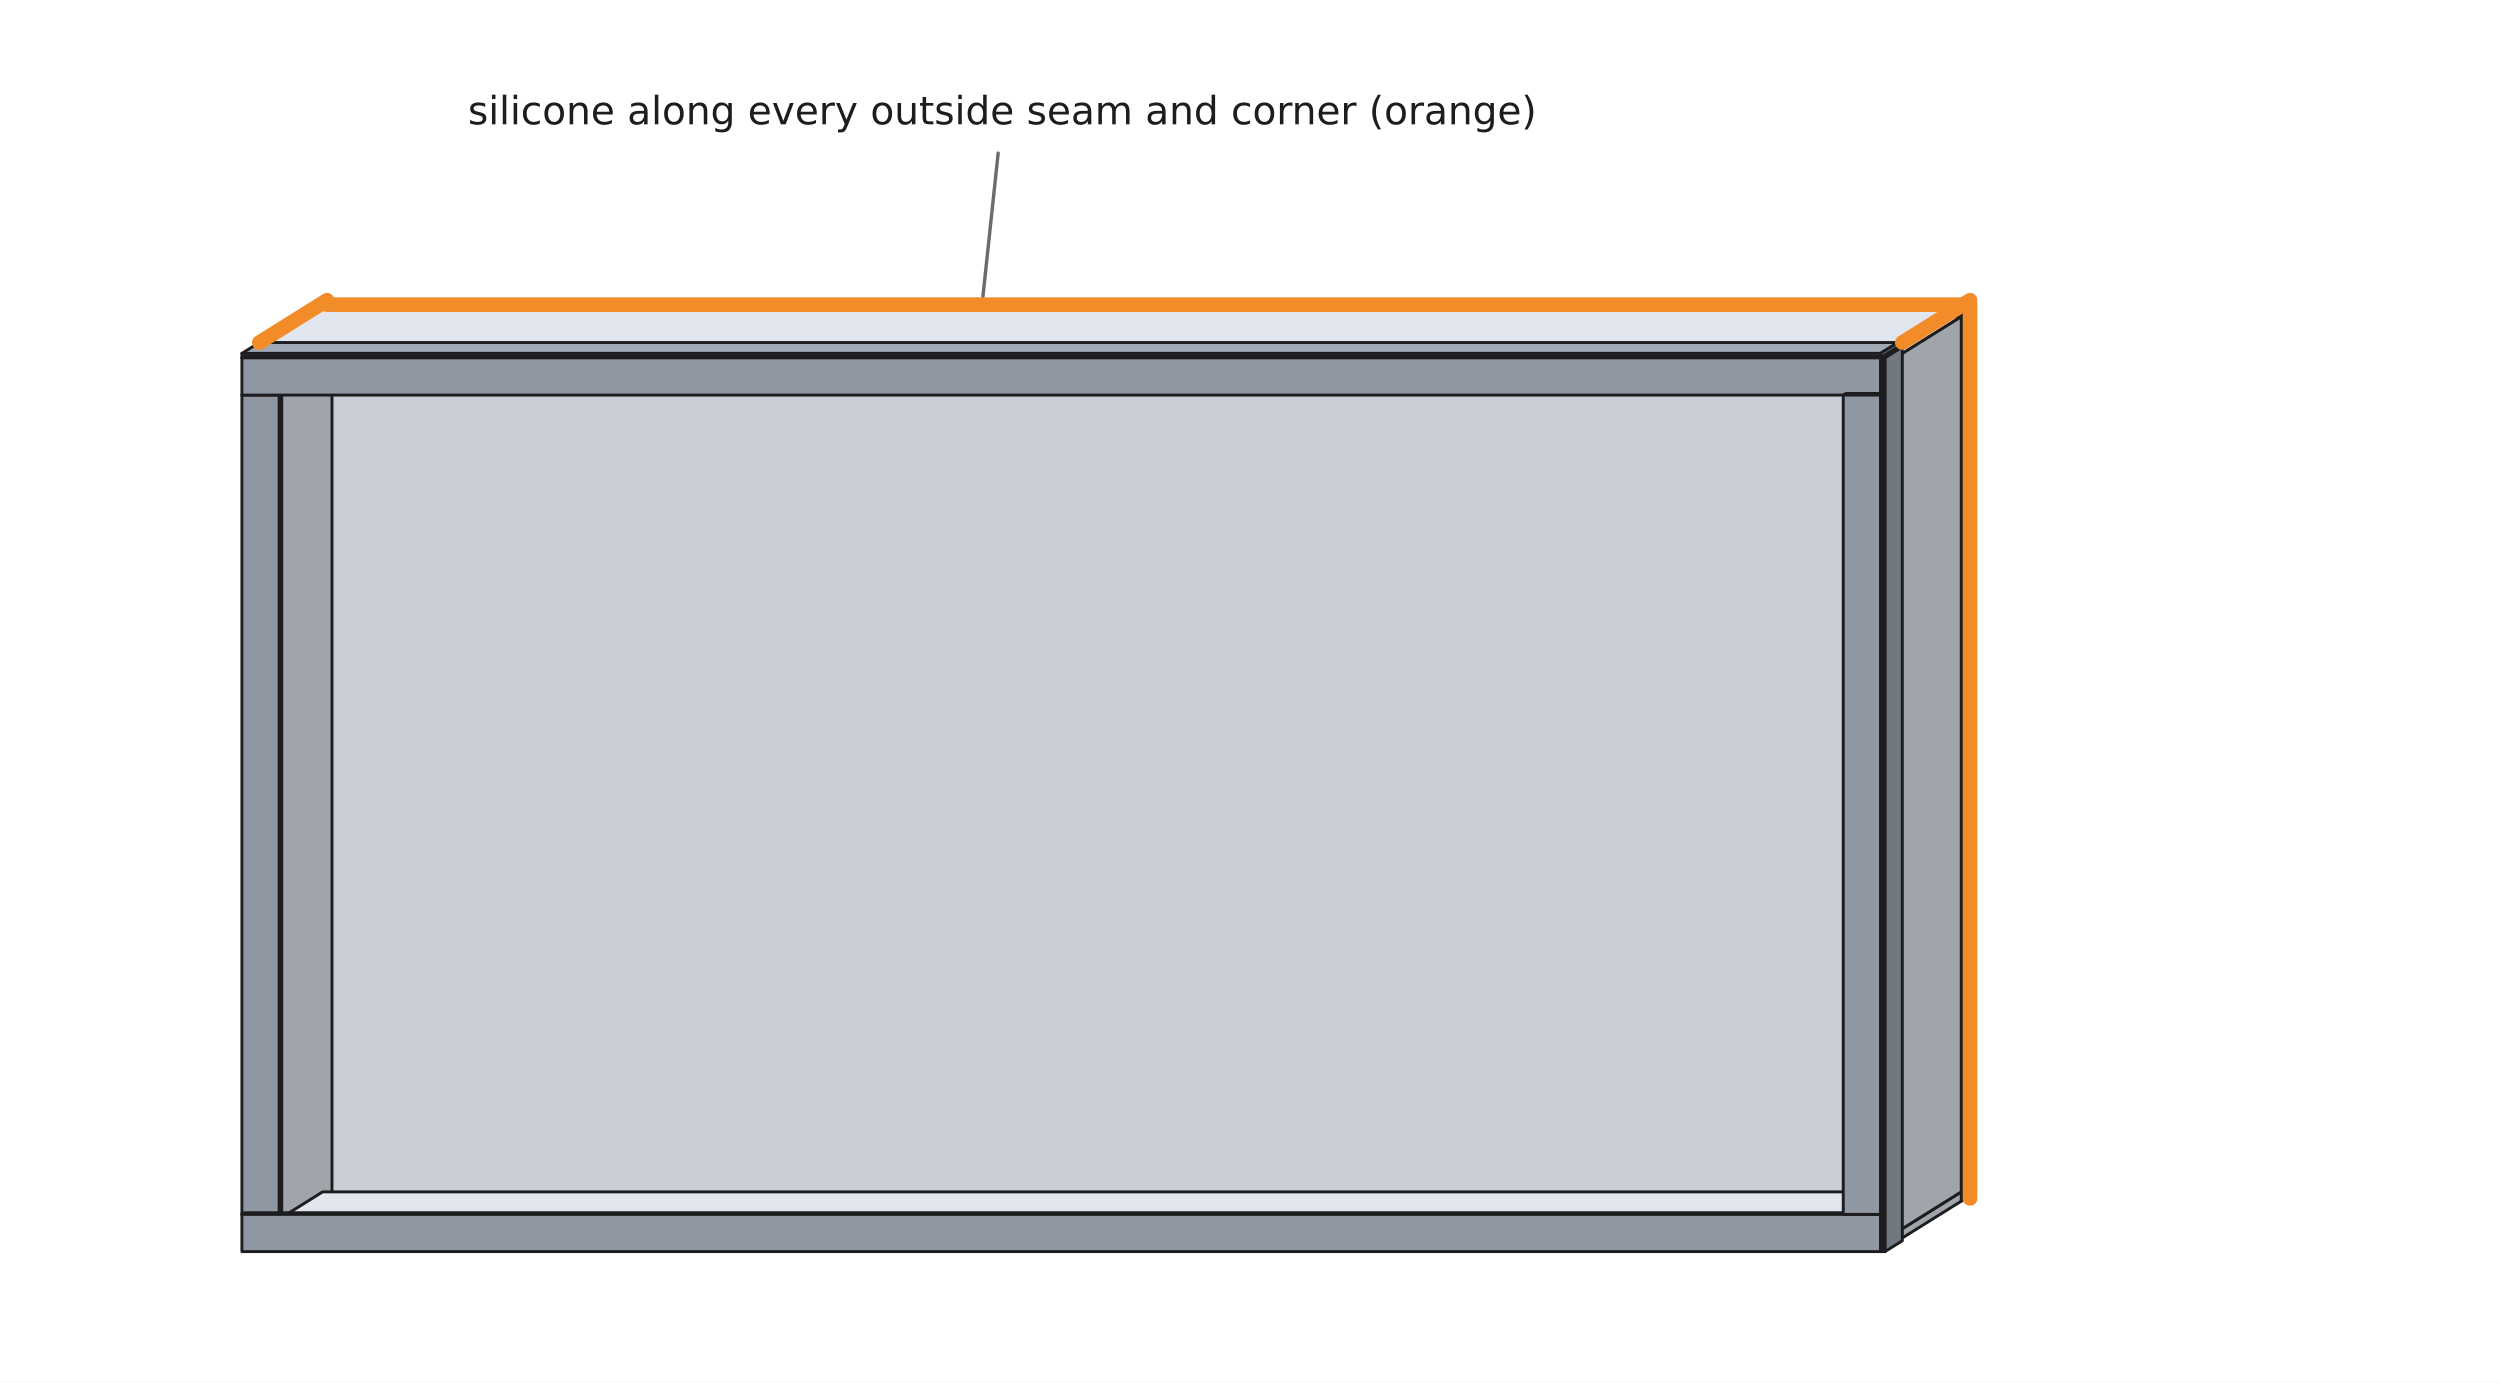
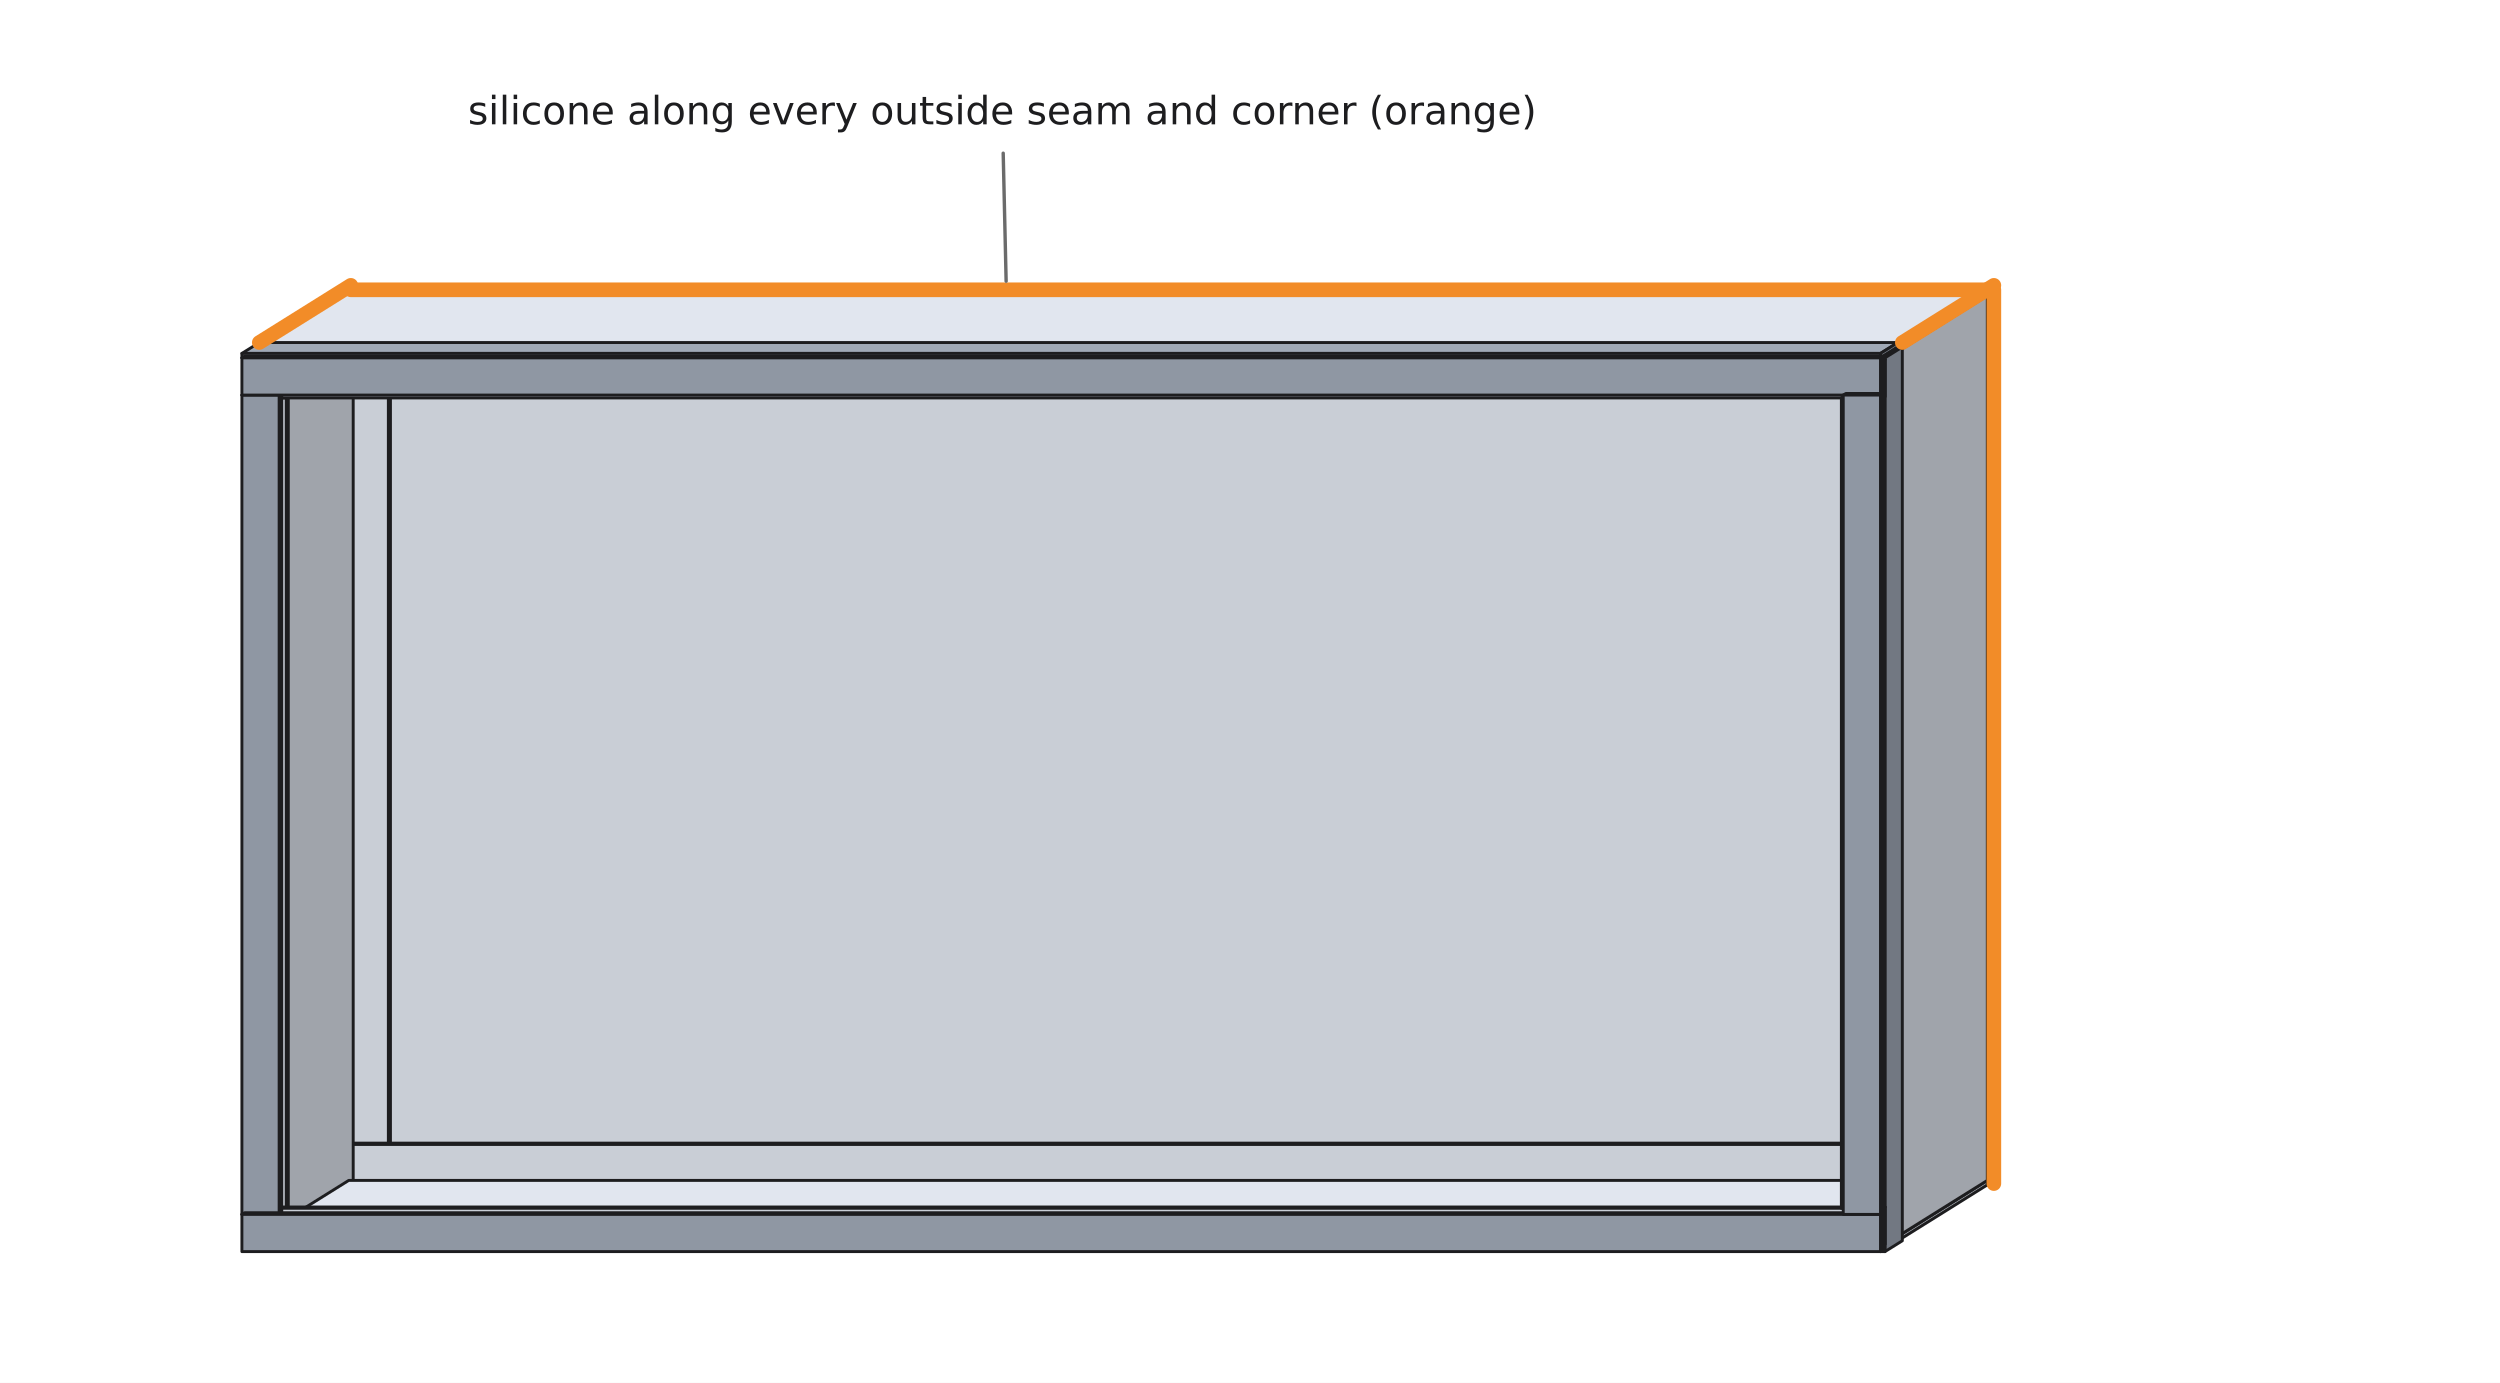
<svg xmlns="http://www.w3.org/2000/svg" xmlns:xlink="http://www.w3.org/1999/xlink" width="512.64pt" height="283.549pt" viewBox="0 0 512.64 283.549" version="1.1">
  <defs>
    <style type="text/css">*{stroke-linejoin: round; stroke-linecap: butt}</style>
  </defs>
  <g id="figure_1">
    <g id="patch_1">
      <path d="M 0 283.549  L 512.64 283.549  L 512.64 0  L 0 0  z " style="fill: #ffffff" />
    </g>
    <g id="axes_1">
      <g id="patch_2">
-         <path d="M 66.166 63.032  L 402.166 63.032  L 403.057 62.475  L 67.057 62.475  z " clip-path="url(#p89af760e39)" style="fill: #e1e6ef; stroke: #1d1d1f; stroke-width: 0.6" />
+         <path d="M 71.509 59.693  L 407.509 59.693  L 407.936 59.426  L 71.936 59.426  z " clip-path="url(#p5ec06b569a)" style="fill: #e1e6ef; stroke: #1d1d1f; stroke-width: 0.6" />
      </g>
      <g id="patch_3">
-         <path d="M 402.166 246.305  L 403.057 245.748  L 403.057 62.475  L 402.166 63.032  z " clip-path="url(#p89af760e39)" style="fill: #a0a4ab; stroke: #1d1d1f; stroke-width: 0.6" />
+         <path d="M 407.509 242.966  L 407.936 242.699  L 407.936 59.426  L 407.509 59.693  z " clip-path="url(#p5ec06b569a)" style="fill: #a0a4ab; stroke: #1d1d1f; stroke-width: 0.6" />
      </g>
      <g id="patch_4">
-         <path d="M 66.166 246.305  L 402.166 246.305  L 402.166 63.032  L 66.166 63.032  z " clip-path="url(#p89af760e39)" style="fill: #c9ced6; stroke: #1d1d1f; stroke-width: 0.6" />
+         <path d="M 71.509 242.966  L 407.509 242.966  L 407.509 59.693  L 71.509 59.693  z " clip-path="url(#p5ec06b569a)" style="fill: #c9ced6; stroke: #1d1d1f; stroke-width: 0.6" />
      </g>
      <g id="patch_5">
-         <path d="M 50.138 74.956  L 52.047 74.956  L 68.075 64.941  L 66.166 64.941  z " clip-path="url(#p89af760e39)" style="fill: #e1e6ef; stroke: #1d1d1f; stroke-width: 0.6" />
+         <path d="M 71.998 68.513  L 79.634 68.513  L 80.062 68.246  L 72.425 68.246  z " clip-path="url(#p5ec06b569a)" style="fill: #e1e6ef; stroke: #1d1d1f; stroke-width: 0.6" />
      </g>
      <g id="patch_6">
-         <path d="M 52.047 254.411  L 68.075 244.395  L 68.075 64.941  L 52.047 74.956  z " clip-path="url(#p89af760e39)" style="fill: #a0a4ab; stroke: #1d1d1f; stroke-width: 0.6" />
+         <path d="M 79.634 234.68  L 80.062 234.413  L 80.062 68.246  L 79.634 68.513  z " clip-path="url(#p5ec06b569a)" style="fill: #a0a4ab; stroke: #1d1d1f; stroke-width: 0.6" />
      </g>
      <g id="patch_7">
-         <path d="M 50.138 254.411  L 52.047 254.411  L 52.047 74.956  L 50.138 74.956  z " clip-path="url(#p89af760e39)" style="fill: #c9ced6; stroke: #1d1d1f; stroke-width: 0.6" />
+         <path d="M 71.998 234.68  L 79.634 234.68  L 79.634 68.513  L 71.998 68.513  z " clip-path="url(#p5ec06b569a)" style="fill: #c9ced6; stroke: #1d1d1f; stroke-width: 0.6" />
      </g>
      <g id="patch_8">
-         <path d="M 50.138 254.411  L 386.138 254.411  L 402.166 244.395  L 66.166 244.395  z " clip-path="url(#p89af760e39)" style="fill: #e1e6ef; stroke: #1d1d1f; stroke-width: 0.6" />
+         <path d="M 71.082 234.68  L 407.082 234.68  L 407.509 234.413  L 71.509 234.413  z " clip-path="url(#p5ec06b569a)" style="fill: #e1e6ef; stroke: #1d1d1f; stroke-width: 0.6" />
      </g>
      <g id="patch_9">
-         <path d="M 386.138 256.32  L 402.166 246.305  L 402.166 244.395  L 386.138 254.411  z " clip-path="url(#p89af760e39)" style="fill: #a0a4ab; stroke: #1d1d1f; stroke-width: 0.6" />
+         <path d="M 407.082 242.317  L 407.509 242.05  L 407.509 234.413  L 407.082 234.68  z " clip-path="url(#p5ec06b569a)" style="fill: #a0a4ab; stroke: #1d1d1f; stroke-width: 0.6" />
      </g>
      <g id="patch_10">
-         <path d="M 50.138 256.32  L 386.138 256.32  L 386.138 254.411  L 50.138 254.411  z " clip-path="url(#p89af760e39)" style="fill: #c9ced6; stroke: #1d1d1f; stroke-width: 0.6" />
+         <path d="M 71.082 242.317  L 407.082 242.317  L 407.082 234.68  L 71.082 234.68  z " clip-path="url(#p5ec06b569a)" style="fill: #c9ced6; stroke: #1d1d1f; stroke-width: 0.6" />
      </g>
      <g id="patch_11">
-         <path d="M 50.138 73.047  L 386.138 73.047  L 402.166 63.032  L 66.166 63.032  z " clip-path="url(#p89af760e39)" style="fill: #e1e6ef; stroke: #1d1d1f; stroke-width: 0.6" />
+         <path d="M 71.082 60.877  L 407.082 60.877  L 407.509 60.61  L 71.509 60.61  z " clip-path="url(#p5ec06b569a)" style="fill: #e1e6ef; stroke: #1d1d1f; stroke-width: 0.6" />
      </g>
      <g id="patch_12">
-         <path d="M 386.138 74.956  L 402.166 64.941  L 402.166 63.032  L 386.138 73.047  z " clip-path="url(#p89af760e39)" style="fill: #a0a4ab; stroke: #1d1d1f; stroke-width: 0.6" />
+         <path d="M 407.082 68.513  L 407.509 68.246  L 407.509 60.61  L 407.082 60.877  z " clip-path="url(#p5ec06b569a)" style="fill: #a0a4ab; stroke: #1d1d1f; stroke-width: 0.6" />
      </g>
      <g id="patch_13">
-         <path d="M 50.138 74.956  L 386.138 74.956  L 386.138 73.047  L 50.138 73.047  z " clip-path="url(#p89af760e39)" style="fill: #c9ced6; stroke: #1d1d1f; stroke-width: 0.6" />
+         <path d="M 71.082 68.513  L 407.082 68.513  L 407.082 60.877  L 71.082 60.877  z " clip-path="url(#p5ec06b569a)" style="fill: #c9ced6; stroke: #1d1d1f; stroke-width: 0.6" />
      </g>
      <g id="patch_14">
-         <path d="M 384.229 74.956  L 386.138 74.956  L 402.166 64.941  L 400.257 64.941  z " clip-path="url(#p89af760e39)" style="fill: #e1e6ef; stroke: #1d1d1f; stroke-width: 0.6" />
+         <path d="M 398.529 68.513  L 406.165 68.513  L 406.593 68.246  L 398.956 68.246  z " clip-path="url(#p5ec06b569a)" style="fill: #e1e6ef; stroke: #1d1d1f; stroke-width: 0.6" />
      </g>
      <g id="patch_15">
-         <path d="M 386.138 254.411  L 402.166 244.395  L 402.166 64.941  L 386.138 74.956  z " clip-path="url(#p89af760e39)" style="fill: #a0a4ab; stroke: #1d1d1f; stroke-width: 0.6" />
+         <path d="M 406.165 234.68  L 406.593 234.413  L 406.593 68.246  L 406.165 68.513  z " clip-path="url(#p5ec06b569a)" style="fill: #a0a4ab; stroke: #1d1d1f; stroke-width: 0.6" />
      </g>
      <g id="patch_16">
-         <path d="M 384.229 254.411  L 386.138 254.411  L 386.138 74.956  L 384.229 74.956  z " clip-path="url(#p89af760e39)" style="fill: #c9ced6; stroke: #1d1d1f; stroke-width: 0.6" />
+         <path d="M 398.529 234.68  L 406.165 234.68  L 406.165 68.513  L 398.529 68.513  z " clip-path="url(#p5ec06b569a)" style="fill: #c9ced6; stroke: #1d1d1f; stroke-width: 0.6" />
      </g>
      <g id="patch_17">
-         <path d="M 49.604 72.465  L 385.604 72.465  L 389.166 70.239  L 53.166 70.239  z " clip-path="url(#p89af760e39)" style="fill: #a0a9b6; stroke: #1d1d1f; stroke-width: 0.6" />
+         <path d="M 50.138 73.964  L 51.055 73.964  L 72.425 60.61  L 71.509 60.61  z " clip-path="url(#p5ec06b569a)" style="fill: #e1e6ef; stroke: #1d1d1f; stroke-width: 0.6" />
      </g>
      <g id="patch_18">
-         <path d="M 385.604 73.381  L 389.166 71.155  L 389.166 70.239  L 385.604 72.465  z " clip-path="url(#p89af760e39)" style="fill: #727882; stroke: #1d1d1f; stroke-width: 0.6" />
+         <path d="M 51.055 255.404  L 72.425 242.05  L 72.425 60.61  L 51.055 73.964  z " clip-path="url(#p5ec06b569a)" style="fill: #a0a4ab; stroke: #1d1d1f; stroke-width: 0.6" />
      </g>
      <g id="patch_19">
-         <path d="M 49.604 73.381  L 385.604 73.381  L 385.604 72.465  L 49.604 72.465  z " clip-path="url(#p89af760e39)" style="fill: #8f97a3; stroke: #1d1d1f; stroke-width: 0.6" />
+         <path d="M 50.138 255.404  L 51.055 255.404  L 51.055 73.964  L 50.138 73.964  z " clip-path="url(#p5ec06b569a)" style="fill: #c9ced6; stroke: #1d1d1f; stroke-width: 0.6" />
      </g>
      <g id="patch_20">
-         <path d="M 385.604 73.381  L 386.52 73.381  L 390.082 71.155  L 389.166 71.155  z " clip-path="url(#p89af760e39)" style="fill: #a0a9b6; stroke: #1d1d1f; stroke-width: 0.6" />
+         <path d="M 50.138 255.404  L 386.138 255.404  L 407.509 242.05  L 71.509 242.05  z " clip-path="url(#p5ec06b569a)" style="fill: #e1e6ef; stroke: #1d1d1f; stroke-width: 0.6" />
      </g>
      <g id="patch_21">
-         <path d="M 386.52 256.654  L 390.082 254.428  L 390.082 71.155  L 386.52 73.381  z " clip-path="url(#p89af760e39)" style="fill: #727882; stroke: #1d1d1f; stroke-width: 0.6" />
+         <path d="M 386.138 256.32  L 407.509 242.966  L 407.509 242.05  L 386.138 255.404  z " clip-path="url(#p5ec06b569a)" style="fill: #a0a4ab; stroke: #1d1d1f; stroke-width: 0.6" />
      </g>
      <g id="patch_22">
-         <path d="M 385.604 256.654  L 386.52 256.654  L 386.52 73.381  L 385.604 73.381  z " clip-path="url(#p89af760e39)" style="fill: #8f97a3; stroke: #1d1d1f; stroke-width: 0.6" />
+         <path d="M 50.138 256.32  L 386.138 256.32  L 386.138 255.404  L 50.138 255.404  z " clip-path="url(#p5ec06b569a)" style="fill: #c9ced6; stroke: #1d1d1f; stroke-width: 0.6" />
      </g>
      <g id="patch_23">
-         <path d="M 49.604 81.017  L 57.24 81.017  L 57.775 80.684  L 50.138 80.684  z " clip-path="url(#p89af760e39)" style="fill: #a0a9b6; stroke: #1d1d1f; stroke-width: 0.6" />
+         <path d="M 50.138 73.047  L 386.138 73.047  L 407.509 59.693  L 71.509 59.693  z " clip-path="url(#p5ec06b569a)" style="fill: #e1e6ef; stroke: #1d1d1f; stroke-width: 0.6" />
      </g>
      <g id="patch_24">
-         <path d="M 57.24 249.017  L 57.775 248.684  L 57.775 80.684  L 57.24 81.017  z " clip-path="url(#p89af760e39)" style="fill: #727882; stroke: #1d1d1f; stroke-width: 0.6" />
+         <path d="M 386.138 73.964  L 407.509 60.61  L 407.509 59.693  L 386.138 73.047  z " clip-path="url(#p5ec06b569a)" style="fill: #a0a4ab; stroke: #1d1d1f; stroke-width: 0.6" />
      </g>
      <g id="patch_25">
-         <path d="M 49.604 249.017  L 57.24 249.017  L 57.24 81.017  L 49.604 81.017  z " clip-path="url(#p89af760e39)" style="fill: #8f97a3; stroke: #1d1d1f; stroke-width: 0.6" />
+         <path d="M 50.138 73.964  L 386.138 73.964  L 386.138 73.047  L 50.138 73.047  z " clip-path="url(#p5ec06b569a)" style="fill: #c9ced6; stroke: #1d1d1f; stroke-width: 0.6" />
      </g>
      <g id="patch_26">
-         <path d="M 49.604 249.017  L 385.604 249.017  L 386.138 248.684  L 50.138 248.684  z " clip-path="url(#p89af760e39)" style="fill: #a0a9b6; stroke: #1d1d1f; stroke-width: 0.6" />
+         <path d="M 385.222 73.964  L 386.138 73.964  L 407.509 60.61  L 406.593 60.61  z " clip-path="url(#p5ec06b569a)" style="fill: #e1e6ef; stroke: #1d1d1f; stroke-width: 0.6" />
      </g>
      <g id="patch_27">
-         <path d="M 385.604 256.654  L 386.138 256.32  L 386.138 248.684  L 385.604 249.017  z " clip-path="url(#p89af760e39)" style="fill: #727882; stroke: #1d1d1f; stroke-width: 0.6" />
+         <path d="M 386.138 255.404  L 407.509 242.05  L 407.509 60.61  L 386.138 73.964  z " clip-path="url(#p5ec06b569a)" style="fill: #a0a4ab; stroke: #1d1d1f; stroke-width: 0.6" />
      </g>
      <g id="patch_28">
-         <path d="M 49.604 256.654  L 385.604 256.654  L 385.604 249.017  L 49.604 249.017  z " clip-path="url(#p89af760e39)" style="fill: #8f97a3; stroke: #1d1d1f; stroke-width: 0.6" />
+         <path d="M 385.222 255.404  L 386.138 255.404  L 386.138 73.964  L 385.222 73.964  z " clip-path="url(#p5ec06b569a)" style="fill: #c9ced6; stroke: #1d1d1f; stroke-width: 0.6" />
      </g>
      <g id="patch_29">
-         <path d="M 49.604 73.381  L 385.604 73.381  L 386.138 73.047  L 50.138 73.047  z " clip-path="url(#p89af760e39)" style="fill: #a0a9b6; stroke: #1d1d1f; stroke-width: 0.6" />
+         <path d="M 49.604 72.465  L 385.604 72.465  L 389.166 70.239  L 53.166 70.239  z " clip-path="url(#p5ec06b569a)" style="fill: #a0a9b6; stroke: #1d1d1f; stroke-width: 0.6" />
      </g>
      <g id="patch_30">
-         <path d="M 385.604 81.017  L 386.138 80.684  L 386.138 73.047  L 385.604 73.381  z " clip-path="url(#p89af760e39)" style="fill: #727882; stroke: #1d1d1f; stroke-width: 0.6" />
+         <path d="M 385.604 73.381  L 389.166 71.155  L 389.166 70.239  L 385.604 72.465  z " clip-path="url(#p5ec06b569a)" style="fill: #727882; stroke: #1d1d1f; stroke-width: 0.6" />
      </g>
      <g id="patch_31">
-         <path d="M 49.604 81.017  L 385.604 81.017  L 385.604 73.381  L 49.604 73.381  z " clip-path="url(#p89af760e39)" style="fill: #8f97a3; stroke: #1d1d1f; stroke-width: 0.6" />
+         <path d="M 49.604 73.381  L 385.604 73.381  L 385.604 72.465  L 49.604 72.465  z " clip-path="url(#p5ec06b569a)" style="fill: #8f97a3; stroke: #1d1d1f; stroke-width: 0.6" />
      </g>
      <g id="patch_32">
-         <path d="M 377.968 81.017  L 385.604 81.017  L 386.138 80.684  L 378.502 80.684  z " clip-path="url(#p89af760e39)" style="fill: #a0a9b6; stroke: #1d1d1f; stroke-width: 0.6" />
+         <path d="M 385.604 73.381  L 386.52 73.381  L 390.082 71.155  L 389.166 71.155  z " clip-path="url(#p5ec06b569a)" style="fill: #a0a9b6; stroke: #1d1d1f; stroke-width: 0.6" />
      </g>
      <g id="patch_33">
-         <path d="M 385.604 249.017  L 386.138 248.684  L 386.138 80.684  L 385.604 81.017  z " clip-path="url(#p89af760e39)" style="fill: #727882; stroke: #1d1d1f; stroke-width: 0.6" />
+         <path d="M 386.52 256.654  L 390.082 254.428  L 390.082 71.155  L 386.52 73.381  z " clip-path="url(#p5ec06b569a)" style="fill: #727882; stroke: #1d1d1f; stroke-width: 0.6" />
      </g>
      <g id="patch_34">
-         <path d="M 377.968 249.017  L 385.604 249.017  L 385.604 81.017  L 377.968 81.017  z " clip-path="url(#p89af760e39)" style="fill: #8f97a3; stroke: #1d1d1f; stroke-width: 0.6" />
+         <path d="M 385.604 256.654  L 386.52 256.654  L 386.52 73.381  L 385.604 73.381  z " clip-path="url(#p5ec06b569a)" style="fill: #8f97a3; stroke: #1d1d1f; stroke-width: 0.6" />
+       </g>
+       <g id="patch_35">
+         <path d="M 51.055 81.6  L 58.691 81.6  L 59.118 81.333  L 51.482 81.333  z " clip-path="url(#p5ec06b569a)" style="fill: #e1e6ef; stroke: #1d1d1f; stroke-width: 0.6" />
+       </g>
+       <g id="patch_36">
+         <path d="M 58.691 247.767  L 59.118 247.5  L 59.118 81.333  L 58.691 81.6  z " clip-path="url(#p5ec06b569a)" style="fill: #a0a4ab; stroke: #1d1d1f; stroke-width: 0.6" />
+       </g>
+       <g id="patch_37">
+         <path d="M 51.055 247.767  L 58.691 247.767  L 58.691 81.6  L 51.055 81.6  z " clip-path="url(#p5ec06b569a)" style="fill: #c9ced6; stroke: #1d1d1f; stroke-width: 0.6" />
+       </g>
+       <g id="patch_38">
+         <path d="M 50.138 247.767  L 386.138 247.767  L 386.566 247.5  L 50.566 247.5  z " clip-path="url(#p5ec06b569a)" style="fill: #e1e6ef; stroke: #1d1d1f; stroke-width: 0.6" />
+       </g>
+       <g id="patch_39">
+         <path d="M 386.138 255.404  L 386.566 255.137  L 386.566 247.5  L 386.138 247.767  z " clip-path="url(#p5ec06b569a)" style="fill: #a0a4ab; stroke: #1d1d1f; stroke-width: 0.6" />
+       </g>
+       <g id="patch_40">
+         <path d="M 50.138 255.404  L 386.138 255.404  L 386.138 247.767  L 50.138 247.767  z " clip-path="url(#p5ec06b569a)" style="fill: #c9ced6; stroke: #1d1d1f; stroke-width: 0.6" />
+       </g>
+       <g id="patch_41">
+         <path d="M 50.138 73.964  L 386.138 73.964  L 386.566 73.697  L 50.566 73.697  z " clip-path="url(#p5ec06b569a)" style="fill: #e1e6ef; stroke: #1d1d1f; stroke-width: 0.6" />
+       </g>
+       <g id="patch_42">
+         <path d="M 386.138 81.6  L 386.566 81.333  L 386.566 73.697  L 386.138 73.964  z " clip-path="url(#p5ec06b569a)" style="fill: #a0a4ab; stroke: #1d1d1f; stroke-width: 0.6" />
+       </g>
+       <g id="patch_43">
+         <path d="M 50.138 81.6  L 386.138 81.6  L 386.138 73.964  L 50.138 73.964  z " clip-path="url(#p5ec06b569a)" style="fill: #c9ced6; stroke: #1d1d1f; stroke-width: 0.6" />
+       </g>
+       <g id="patch_44">
+         <path d="M 377.585 81.6  L 385.222 81.6  L 385.649 81.333  L 378.013 81.333  z " clip-path="url(#p5ec06b569a)" style="fill: #e1e6ef; stroke: #1d1d1f; stroke-width: 0.6" />
+       </g>
+       <g id="patch_45">
+         <path d="M 385.222 247.767  L 385.649 247.5  L 385.649 81.333  L 385.222 81.6  z " clip-path="url(#p5ec06b569a)" style="fill: #a0a4ab; stroke: #1d1d1f; stroke-width: 0.6" />
+       </g>
+       <g id="patch_46">
+         <path d="M 377.585 247.767  L 385.222 247.767  L 385.222 81.6  L 377.585 81.6  z " clip-path="url(#p5ec06b569a)" style="fill: #c9ced6; stroke: #1d1d1f; stroke-width: 0.6" />
+       </g>
+       <g id="patch_47">
+         <path d="M 49.604 81.017  L 57.24 81.017  L 57.775 80.684  L 50.138 80.684  z " clip-path="url(#p5ec06b569a)" style="fill: #a0a9b6; stroke: #1d1d1f; stroke-width: 0.6" />
+       </g>
+       <g id="patch_48">
+         <path d="M 57.24 249.017  L 57.775 248.684  L 57.775 80.684  L 57.24 81.017  z " clip-path="url(#p5ec06b569a)" style="fill: #727882; stroke: #1d1d1f; stroke-width: 0.6" />
+       </g>
+       <g id="patch_49">
+         <path d="M 49.604 249.017  L 57.24 249.017  L 57.24 81.017  L 49.604 81.017  z " clip-path="url(#p5ec06b569a)" style="fill: #8f97a3; stroke: #1d1d1f; stroke-width: 0.6" />
+       </g>
+       <g id="patch_50">
+         <path d="M 49.604 249.017  L 385.604 249.017  L 386.138 248.684  L 50.138 248.684  z " clip-path="url(#p5ec06b569a)" style="fill: #a0a9b6; stroke: #1d1d1f; stroke-width: 0.6" />
+       </g>
+       <g id="patch_51">
+         <path d="M 385.604 256.654  L 386.138 256.32  L 386.138 248.684  L 385.604 249.017  z " clip-path="url(#p5ec06b569a)" style="fill: #727882; stroke: #1d1d1f; stroke-width: 0.6" />
+       </g>
+       <g id="patch_52">
+         <path d="M 49.604 256.654  L 385.604 256.654  L 385.604 249.017  L 49.604 249.017  z " clip-path="url(#p5ec06b569a)" style="fill: #8f97a3; stroke: #1d1d1f; stroke-width: 0.6" />
+       </g>
+       <g id="patch_53">
+         <path d="M 49.604 73.381  L 385.604 73.381  L 386.138 73.047  L 50.138 73.047  z " clip-path="url(#p5ec06b569a)" style="fill: #a0a9b6; stroke: #1d1d1f; stroke-width: 0.6" />
+       </g>
+       <g id="patch_54">
+         <path d="M 385.604 81.017  L 386.138 80.684  L 386.138 73.047  L 385.604 73.381  z " clip-path="url(#p5ec06b569a)" style="fill: #727882; stroke: #1d1d1f; stroke-width: 0.6" />
+       </g>
+       <g id="patch_55">
+         <path d="M 49.604 81.017  L 385.604 81.017  L 385.604 73.381  L 49.604 73.381  z " clip-path="url(#p5ec06b569a)" style="fill: #8f97a3; stroke: #1d1d1f; stroke-width: 0.6" />
+       </g>
+       <g id="patch_56">
+         <path d="M 377.968 81.017  L 385.604 81.017  L 386.138 80.684  L 378.502 80.684  z " clip-path="url(#p5ec06b569a)" style="fill: #a0a9b6; stroke: #1d1d1f; stroke-width: 0.6" />
+       </g>
+       <g id="patch_57">
+         <path d="M 385.604 249.017  L 386.138 248.684  L 386.138 80.684  L 385.604 81.017  z " clip-path="url(#p5ec06b569a)" style="fill: #727882; stroke: #1d1d1f; stroke-width: 0.6" />
+       </g>
+       <g id="patch_58">
+         <path d="M 377.968 249.017  L 385.604 249.017  L 385.604 81.017  L 377.968 81.017  z " clip-path="url(#p5ec06b569a)" style="fill: #8f97a3; stroke: #1d1d1f; stroke-width: 0.6" />
      </g>
      <g id="line2d_1">
-         <path d="M 67.057 62.475  L 403.057 62.475  " clip-path="url(#p89af760e39)" style="fill: none; stroke: #f28c28; stroke-width: 3; stroke-linecap: round" />
+         <path d="M 71.936 59.426  L 407.936 59.426  " clip-path="url(#p5ec06b569a)" style="fill: none; stroke: #f28c28; stroke-width: 3; stroke-linecap: round" />
      </g>
      <g id="line2d_2">
-         <path d="M 403.973 245.748  L 403.973 62.475  " clip-path="url(#p89af760e39)" style="fill: none; stroke: #f28c28; stroke-width: 3; stroke-linecap: round" />
+         <path d="M 408.853 242.699  L 408.853 59.426  " clip-path="url(#p5ec06b569a)" style="fill: none; stroke: #f28c28; stroke-width: 3; stroke-linecap: round" />
      </g>
      <g id="line2d_3">
-         <path d="M 390.082 70.239  L 403.973 61.559  " clip-path="url(#p89af760e39)" style="fill: none; stroke: #f28c28; stroke-width: 3; stroke-linecap: round" />
+         <path d="M 390.082 70.239  L 408.853 58.51  " clip-path="url(#p5ec06b569a)" style="fill: none; stroke: #f28c28; stroke-width: 3; stroke-linecap: round" />
      </g>
      <g id="line2d_4">
-         <path d="M 53.166 70.239  L 67.057 61.559  " clip-path="url(#p89af760e39)" style="fill: none; stroke: #f28c28; stroke-width: 3; stroke-linecap: round" />
-       </g>
-       <g id="patch_35">
-         <path d="M 204.679 31.401  Q 203.121 46.059 201.563 60.716  " style="fill: none; stroke: #6b6b6b; stroke-width: 0.7; stroke-linecap: round" />
+         <path d="M 53.166 70.239  L 71.936 58.51  " clip-path="url(#p5ec06b569a)" style="fill: none; stroke: #f28c28; stroke-width: 3; stroke-linecap: round" />
+       </g>
+       <g id="patch_59">
+         <path d="M 205.712 31.417  Q 206.013 44.539 206.313 57.661  " style="fill: none; stroke: #6b6b6b; stroke-width: 0.7; stroke-linecap: round" />
      </g>
      <g id="text_1">
        <g style="fill: #1d1d1f" transform="translate(95.95636 25.48935) scale(0.08 -0.08)">
          <defs>
            <path id="DejaVuSans-56" d="M 2834 3397  L 2834 2853  Q 2591 2978 2328 3040  Q 2066 3103 1784 3103  Q 1356 3103 1142 2972  Q 928 2841 928 2578  Q 928 2378 1081 2264  Q 1234 2150 1697 2047  L 1894 2003  Q 2506 1872 2764 1633  Q 3022 1394 3022 966  Q 3022 478 2636 193  Q 2250 -91 1575 -91  Q 1294 -91 989 -36  Q 684 19 347 128  L 347 722  Q 666 556 975 473  Q 1284 391 1588 391  Q 1994 391 2212 530  Q 2431 669 2431 922  Q 2431 1156 2273 1281  Q 2116 1406 1581 1522  L 1381 1569  Q 847 1681 609 1914  Q 372 2147 372 2553  Q 372 3047 722 3315  Q 1072 3584 1716 3584  Q 2034 3584 2315 3537  Q 2597 3491 2834 3397  z " transform="scale(0.015625)" />
            <path id="DejaVuSans-4c" d="M 603 3500  L 1178 3500  L 1178 0  L 603 0  L 603 3500  z M 603 4863  L 1178 4863  L 1178 4134  L 603 4134  L 603 4863  z " transform="scale(0.015625)" />
            <path id="DejaVuSans-4f" d="M 603 4863  L 1178 4863  L 1178 0  L 603 0  L 603 4863  z " transform="scale(0.015625)" />
            <path id="DejaVuSans-46" d="M 3122 3366  L 3122 2828  Q 2878 2963 2633 3030  Q 2388 3097 2138 3097  Q 1578 3097 1268 2742  Q 959 2388 959 1747  Q 959 1106 1268 751  Q 1578 397 2138 397  Q 2388 397 2633 464  Q 2878 531 3122 666  L 3122 134  Q 2881 22 2623 -34  Q 2366 -91 2075 -91  Q 1284 -91 818 406  Q 353 903 353 1747  Q 353 2603 823 3093  Q 1294 3584 2113 3584  Q 2378 3584 2631 3529  Q 2884 3475 3122 3366  z " transform="scale(0.015625)" />
            <path id="DejaVuSans-52" d="M 1959 3097  Q 1497 3097 1228 2736  Q 959 2375 959 1747  Q 959 1119 1226 758  Q 1494 397 1959 397  Q 2419 397 2687 759  Q 2956 1122 2956 1747  Q 2956 2369 2687 2733  Q 2419 3097 1959 3097  z M 1959 3584  Q 2709 3584 3137 3096  Q 3566 2609 3566 1747  Q 3566 888 3137 398  Q 2709 -91 1959 -91  Q 1206 -91 779 398  Q 353 888 353 1747  Q 353 2609 779 3096  Q 1206 3584 1959 3584  z " transform="scale(0.015625)" />
            <path id="DejaVuSans-51" d="M 3513 2113  L 3513 0  L 2938 0  L 2938 2094  Q 2938 2591 2744 2837  Q 2550 3084 2163 3084  Q 1697 3084 1428 2787  Q 1159 2491 1159 1978  L 1159 0  L 581 0  L 581 3500  L 1159 3500  L 1159 2956  Q 1366 3272 1645 3428  Q 1925 3584 2291 3584  Q 2894 3584 3203 3211  Q 3513 2838 3513 2113  z " transform="scale(0.015625)" />
            <path id="DejaVuSans-48" d="M 3597 1894  L 3597 1613  L 953 1613  Q 991 1019 1311 708  Q 1631 397 2203 397  Q 2534 397 2845 478  Q 3156 559 3463 722  L 3463 178  Q 3153 47 2828 -22  Q 2503 -91 2169 -91  Q 1331 -91 842 396  Q 353 884 353 1716  Q 353 2575 817 3079  Q 1281 3584 2069 3584  Q 2775 3584 3186 3129  Q 3597 2675 3597 1894  z M 3022 2063  Q 3016 2534 2758 2815  Q 2500 3097 2075 3097  Q 1594 3097 1305 2825  Q 1016 2553 972 2059  L 3022 2063  z " transform="scale(0.015625)" />
            <path id="DejaVuSans-3" transform="scale(0.015625)" />
            <path id="DejaVuSans-44" d="M 2194 1759  Q 1497 1759 1228 1600  Q 959 1441 959 1056  Q 959 750 1161 570  Q 1363 391 1709 391  Q 2188 391 2477 730  Q 2766 1069 2766 1631  L 2766 1759  L 2194 1759  z M 3341 1997  L 3341 0  L 2766 0  L 2766 531  Q 2569 213 2275 61  Q 1981 -91 1556 -91  Q 1019 -91 701 211  Q 384 513 384 1019  Q 384 1609 779 1909  Q 1175 2209 1959 2209  L 2766 2209  L 2766 2266  Q 2766 2663 2505 2880  Q 2244 3097 1772 3097  Q 1472 3097 1187 3025  Q 903 2953 641 2809  L 641 3341  Q 956 3463 1253 3523  Q 1550 3584 1831 3584  Q 2591 3584 2966 3190  Q 3341 2797 3341 1997  z " transform="scale(0.015625)" />
            <path id="DejaVuSans-4a" d="M 2906 1791  Q 2906 2416 2648 2759  Q 2391 3103 1925 3103  Q 1463 3103 1205 2759  Q 947 2416 947 1791  Q 947 1169 1205 825  Q 1463 481 1925 481  Q 2391 481 2648 825  Q 2906 1169 2906 1791  z M 3481 434  Q 3481 -459 3084 -895  Q 2688 -1331 1869 -1331  Q 1566 -1331 1297 -1286  Q 1028 -1241 775 -1147  L 775 -588  Q 1028 -725 1275 -790  Q 1522 -856 1778 -856  Q 2344 -856 2625 -561  Q 2906 -266 2906 331  L 2906 616  Q 2728 306 2450 153  Q 2172 0 1784 0  Q 1141 0 747 490  Q 353 981 353 1791  Q 353 2603 747 3093  Q 1141 3584 1784 3584  Q 2172 3584 2450 3431  Q 2728 3278 2906 2969  L 2906 3500  L 3481 3500  L 3481 434  z " transform="scale(0.015625)" />
            <path id="DejaVuSans-59" d="M 191 3500  L 800 3500  L 1894 563  L 2988 3500  L 3597 3500  L 2284 0  L 1503 0  L 191 3500  z " transform="scale(0.015625)" />
            <path id="DejaVuSans-55" d="M 2631 2963  Q 2534 3019 2420 3045  Q 2306 3072 2169 3072  Q 1681 3072 1420 2755  Q 1159 2438 1159 1844  L 1159 0  L 581 0  L 581 3500  L 1159 3500  L 1159 2956  Q 1341 3275 1631 3429  Q 1922 3584 2338 3584  Q 2397 3584 2469 3576  Q 2541 3569 2628 3553  L 2631 2963  z " transform="scale(0.015625)" />
            <path id="DejaVuSans-5c" d="M 2059 -325  Q 1816 -950 1584 -1140  Q 1353 -1331 966 -1331  L 506 -1331  L 506 -850  L 844 -850  Q 1081 -850 1212 -737  Q 1344 -625 1503 -206  L 1606 56  L 191 3500  L 800 3500  L 1894 763  L 2988 3500  L 3597 3500  L 2059 -325  z " transform="scale(0.015625)" />
            <path id="DejaVuSans-58" d="M 544 1381  L 544 3500  L 1119 3500  L 1119 1403  Q 1119 906 1312 657  Q 1506 409 1894 409  Q 2359 409 2629 706  Q 2900 1003 2900 1516  L 2900 3500  L 3475 3500  L 3475 0  L 2900 0  L 2900 538  Q 2691 219 2414 64  Q 2138 -91 1772 -91  Q 1169 -91 856 284  Q 544 659 544 1381  z M 1991 3584  L 1991 3584  z " transform="scale(0.015625)" />
            <path id="DejaVuSans-57" d="M 1172 4494  L 1172 3500  L 2356 3500  L 2356 3053  L 1172 3053  L 1172 1153  Q 1172 725 1289 603  Q 1406 481 1766 481  L 2356 481  L 2356 0  L 1766 0  Q 1100 0 847 248  Q 594 497 594 1153  L 594 3053  L 172 3053  L 172 3500  L 594 3500  L 594 4494  L 1172 4494  z " transform="scale(0.015625)" />
            <path id="DejaVuSans-47" d="M 2906 2969  L 2906 4863  L 3481 4863  L 3481 0  L 2906 0  L 2906 525  Q 2725 213 2448 61  Q 2172 -91 1784 -91  Q 1150 -91 751 415  Q 353 922 353 1747  Q 353 2572 751 3078  Q 1150 3584 1784 3584  Q 2172 3584 2448 3432  Q 2725 3281 2906 2969  z M 947 1747  Q 947 1113 1208 752  Q 1469 391 1925 391  Q 2381 391 2643 752  Q 2906 1113 2906 1747  Q 2906 2381 2643 2742  Q 2381 3103 1925 3103  Q 1469 3103 1208 2742  Q 947 2381 947 1747  z " transform="scale(0.015625)" />
            <path id="DejaVuSans-50" d="M 3328 2828  Q 3544 3216 3844 3400  Q 4144 3584 4550 3584  Q 5097 3584 5394 3201  Q 5691 2819 5691 2113  L 5691 0  L 5113 0  L 5113 2094  Q 5113 2597 4934 2840  Q 4756 3084 4391 3084  Q 3944 3084 3684 2787  Q 3425 2491 3425 1978  L 3425 0  L 2847 0  L 2847 2094  Q 2847 2600 2669 2842  Q 2491 3084 2119 3084  Q 1678 3084 1418 2786  Q 1159 2488 1159 1978  L 1159 0  L 581 0  L 581 3500  L 1159 3500  L 1159 2956  Q 1356 3278 1631 3431  Q 1906 3584 2284 3584  Q 2666 3584 2933 3390  Q 3200 3197 3328 2828  z " transform="scale(0.015625)" />
            <path id="DejaVuSans-b" d="M 1984 4856  Q 1566 4138 1362 3434  Q 1159 2731 1159 2009  Q 1159 1288 1364 580  Q 1569 -128 1984 -844  L 1484 -844  Q 1016 -109 783 600  Q 550 1309 550 2009  Q 550 2706 781 3412  Q 1013 4119 1484 4856  L 1984 4856  z " transform="scale(0.015625)" />
            <path id="DejaVuSans-c" d="M 513 4856  L 1013 4856  Q 1481 4119 1714 3412  Q 1947 2706 1947 2009  Q 1947 1309 1714 600  Q 1481 -109 1013 -844  L 513 -844  Q 928 -128 1133 580  Q 1338 1288 1338 2009  Q 1338 2731 1133 3434  Q 928 4138 513 4856  z " transform="scale(0.015625)" />
          </defs>
          <use xlink:href="#DejaVuSans-56" />
          <use xlink:href="#DejaVuSans-4c" transform="translate(52.09375 0)" />
          <use xlink:href="#DejaVuSans-4f" transform="translate(79.875 0)" />
          <use xlink:href="#DejaVuSans-4c" transform="translate(107.6562 0)" />
          <use xlink:href="#DejaVuSans-46" transform="translate(135.4375 0)" />
          <use xlink:href="#DejaVuSans-52" transform="translate(190.4219 0)" />
          <use xlink:href="#DejaVuSans-51" transform="translate(251.6094 0)" />
          <use xlink:href="#DejaVuSans-48" transform="translate(314.9844 0)" />
          <use xlink:href="#DejaVuSans-3" transform="translate(376.5156 0)" />
          <use xlink:href="#DejaVuSans-44" transform="translate(408.2969 0)" />
          <use xlink:href="#DejaVuSans-4f" transform="translate(469.5781 0)" />
          <use xlink:href="#DejaVuSans-52" transform="translate(497.3594 0)" />
          <use xlink:href="#DejaVuSans-51" transform="translate(558.5469 0)" />
          <use xlink:href="#DejaVuSans-4a" transform="translate(621.9219 0)" />
          <use xlink:href="#DejaVuSans-3" transform="translate(685.4062 0)" />
          <use xlink:href="#DejaVuSans-48" transform="translate(717.1875 0)" />
          <use xlink:href="#DejaVuSans-59" transform="translate(778.7188 0)" />
          <use xlink:href="#DejaVuSans-48" transform="translate(837.9062 0)" />
          <use xlink:href="#DejaVuSans-55" transform="translate(899.4375 0)" />
          <use xlink:href="#DejaVuSans-5c" transform="translate(940.5469 0)" />
          <use xlink:href="#DejaVuSans-3" transform="translate(999.7344 0)" />
          <use xlink:href="#DejaVuSans-52" transform="translate(1031.516 0)" />
          <use xlink:href="#DejaVuSans-58" transform="translate(1092.703 0)" />
          <use xlink:href="#DejaVuSans-57" transform="translate(1156.078 0)" />
          <use xlink:href="#DejaVuSans-56" transform="translate(1195.281 0)" />
          <use xlink:href="#DejaVuSans-4c" transform="translate(1247.375 0)" />
          <use xlink:href="#DejaVuSans-47" transform="translate(1275.156 0)" />
          <use xlink:href="#DejaVuSans-48" transform="translate(1338.641 0)" />
          <use xlink:href="#DejaVuSans-3" transform="translate(1400.172 0)" />
          <use xlink:href="#DejaVuSans-56" transform="translate(1431.953 0)" />
          <use xlink:href="#DejaVuSans-48" transform="translate(1484.047 0)" />
          <use xlink:href="#DejaVuSans-44" transform="translate(1545.578 0)" />
          <use xlink:href="#DejaVuSans-50" transform="translate(1606.859 0)" />
          <use xlink:href="#DejaVuSans-3" transform="translate(1704.266 0)" />
          <use xlink:href="#DejaVuSans-44" transform="translate(1736.047 0)" />
          <use xlink:href="#DejaVuSans-51" transform="translate(1797.328 0)" />
          <use xlink:href="#DejaVuSans-47" transform="translate(1860.703 0)" />
          <use xlink:href="#DejaVuSans-3" transform="translate(1924.188 0)" />
          <use xlink:href="#DejaVuSans-46" transform="translate(1955.969 0)" />
          <use xlink:href="#DejaVuSans-52" transform="translate(2010.953 0)" />
          <use xlink:href="#DejaVuSans-55" transform="translate(2072.141 0)" />
          <use xlink:href="#DejaVuSans-51" transform="translate(2111.5 0)" />
          <use xlink:href="#DejaVuSans-48" transform="translate(2174.875 0)" />
          <use xlink:href="#DejaVuSans-55" transform="translate(2236.406 0)" />
          <use xlink:href="#DejaVuSans-3" transform="translate(2277.516 0)" />
          <use xlink:href="#DejaVuSans-b" transform="translate(2309.297 0)" />
          <use xlink:href="#DejaVuSans-52" transform="translate(2348.312 0)" />
          <use xlink:href="#DejaVuSans-55" transform="translate(2409.5 0)" />
          <use xlink:href="#DejaVuSans-44" transform="translate(2450.609 0)" />
          <use xlink:href="#DejaVuSans-51" transform="translate(2511.891 0)" />
          <use xlink:href="#DejaVuSans-4a" transform="translate(2575.266 0)" />
          <use xlink:href="#DejaVuSans-48" transform="translate(2638.75 0)" />
          <use xlink:href="#DejaVuSans-c" transform="translate(2700.281 0)" />
        </g>
      </g>
    </g>
  </g>
  <defs>
-     <clipPath id="p89af760e39">
+     <clipPath id="p5ec06b569a">
      <rect x="4.32" y="4.32" width="504" height="274.909" />
    </clipPath>
  </defs>
</svg>
